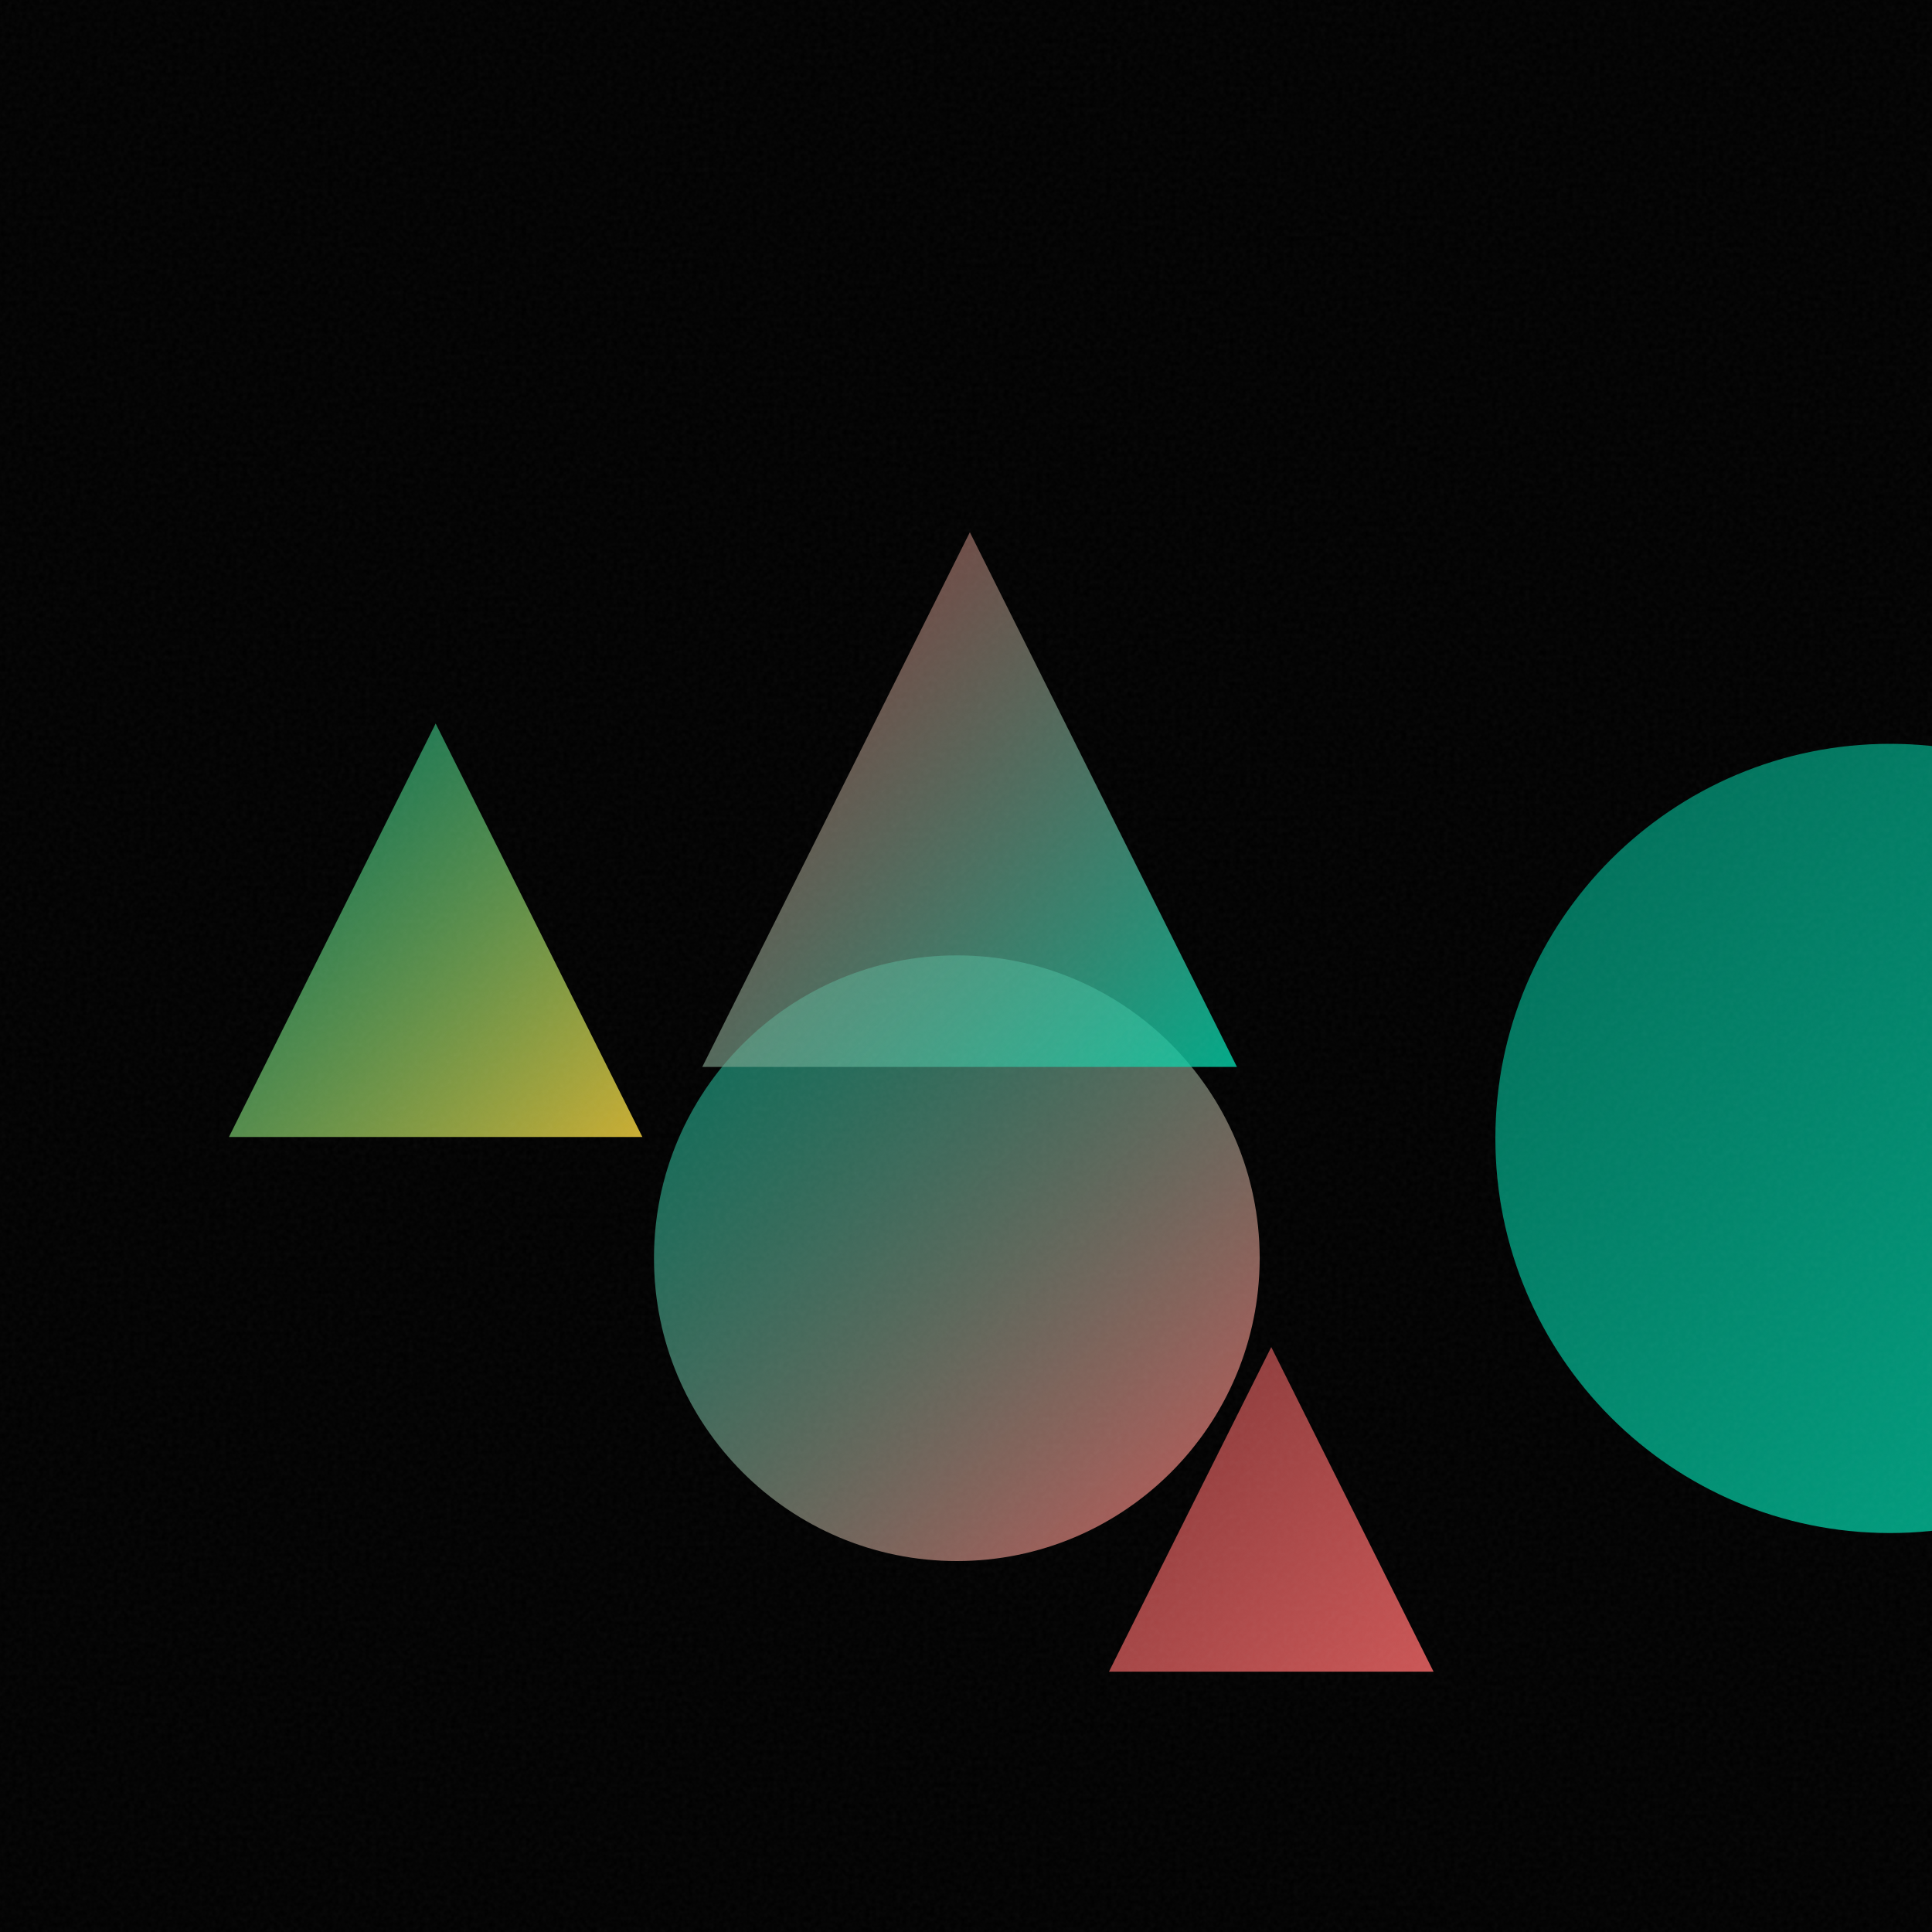
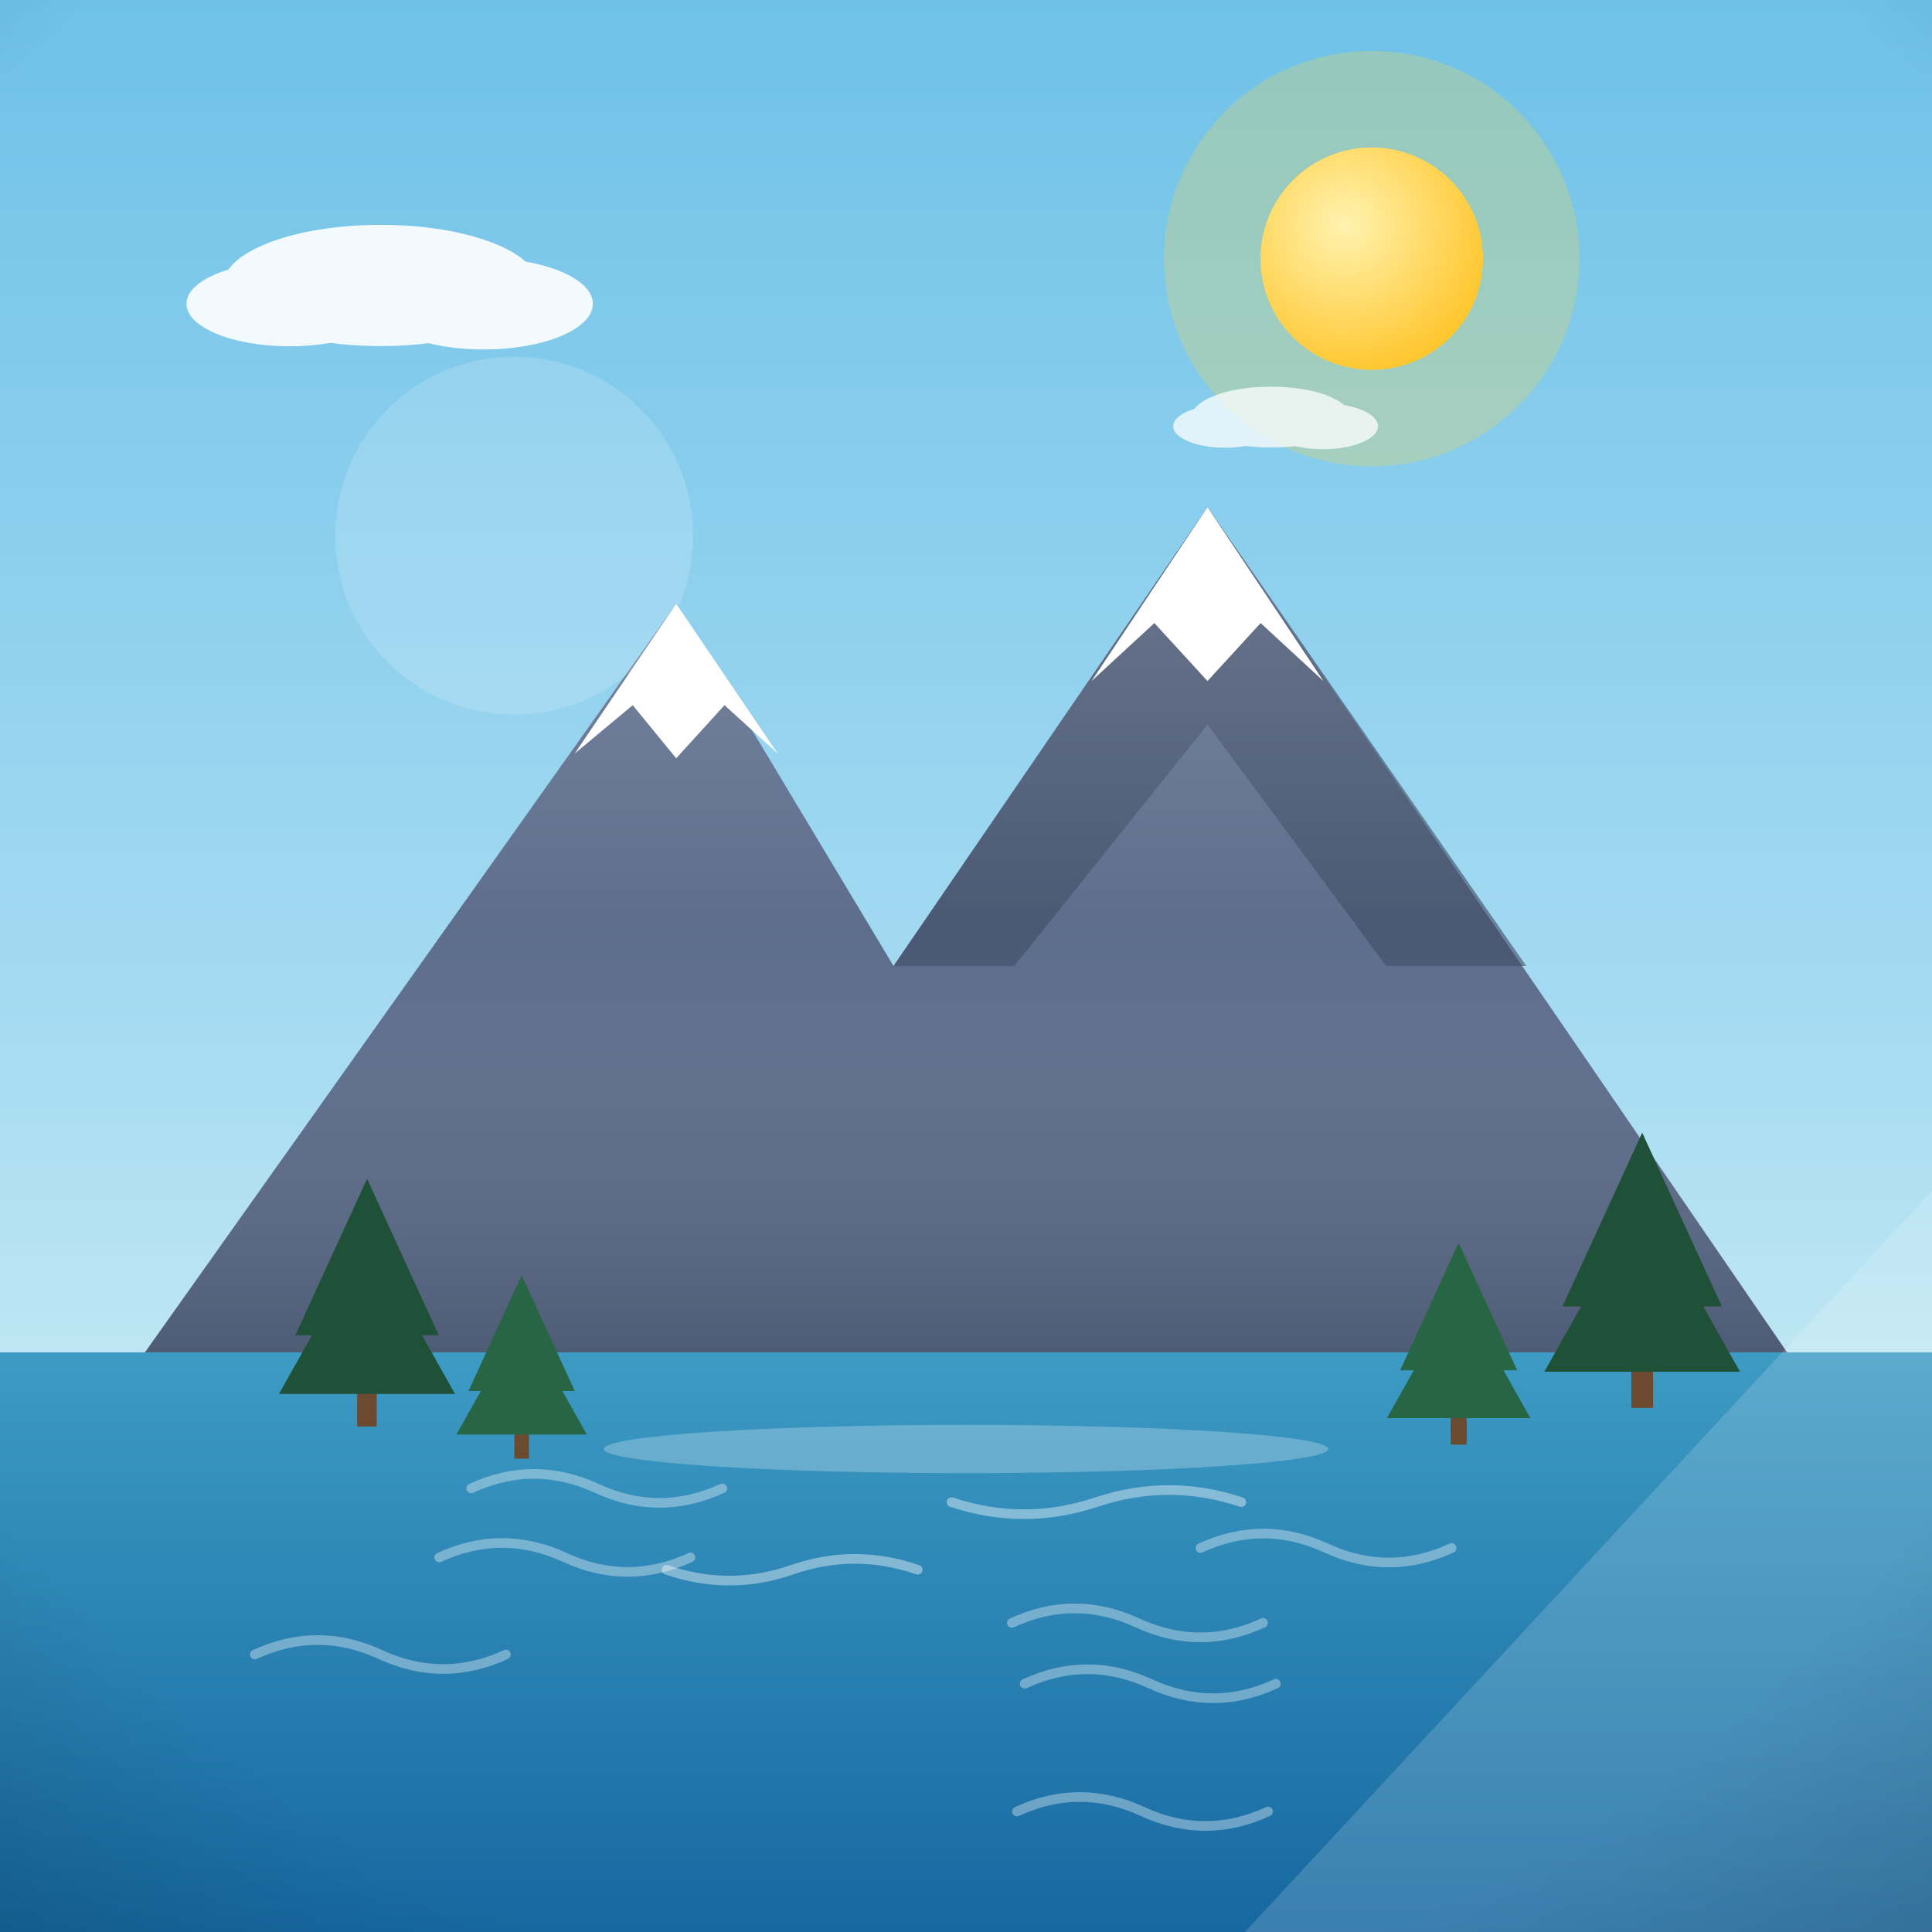
- <svg xmlns="http://www.w3.org/2000/svg" viewBox="0 0 400 400">
+ <svg xmlns="http://www.w3.org/2000/svg" viewBox="0 0 800 800">
  <defs>
-     <linearGradient id="g0" x1="309.6" y1="154.0" x2="473.0" y2="317.4" gradientUnits="userSpaceOnUse">
-       <stop offset="0" stop-color="#00D4AA" stop-opacity="0.5" />
-       <stop offset="1" stop-color="#00D4AA" stop-opacity="0.8" />
+     <linearGradient id="sky" x1="0" y1="0" x2="0" y2="1">
+       <stop offset="0" stop-color="#6ec1e8" />
+       <stop offset="0.55" stop-color="#a8dcf2" />
+       <stop offset="1" stop-color="#eafaf1" />
    </linearGradient>
-     <linearGradient id="g1" x1="135.4" y1="197.8" x2="260.8" y2="323.2" gradientUnits="userSpaceOnUse">
-       <stop offset="0" stop-color="#00D4AA" stop-opacity="0.5" />
-       <stop offset="1" stop-color="#FF6B6B" stop-opacity="0.8" />
+     <radialGradient id="sunG" cx="0.38" cy="0.35" r="0.9">
+       <stop offset="0" stop-color="#fff3b0" />
+       <stop offset="1" stop-color="#ffb703" />
+     </radialGradient>
+     <linearGradient id="ground" x1="0" y1="0" x2="0" y2="1">
+       <stop offset="0" stop-color="#69b06f" />
+       <stop offset="1" stop-color="#3c7a44" />
    </linearGradient>
-     <linearGradient id="g2" x1="47.4" y1="149.8" x2="133.0" y2="235.4" gradientUnits="userSpaceOnUse">
-       <stop offset="0" stop-color="#00D4AA" stop-opacity="0.5" />
-       <stop offset="1" stop-color="#FFD93D" stop-opacity="0.8" />
+     <linearGradient id="sea" x1="0" y1="0" x2="0" y2="1">
+       <stop offset="0" stop-color="#3d9bc4" />
+       <stop offset="1" stop-color="#1668a0" />
    </linearGradient>
-     <linearGradient id="g3" x1="145.4" y1="110.2" x2="256.1" y2="220.9" gradientUnits="userSpaceOnUse">
-       <stop offset="0" stop-color="#FF6B6B" stop-opacity="0.5" />
-       <stop offset="1" stop-color="#00D4AA" stop-opacity="0.8" />
+     <linearGradient id="shade" x1="0" y1="0" x2="0" y2="1">
+       <stop offset="0" stop-color="#ffffff" stop-opacity="0.20" />
+       <stop offset="0.5" stop-color="#ffffff" stop-opacity="0" />
+       <stop offset="1" stop-color="#000000" stop-opacity="0.16" />
    </linearGradient>
-     <linearGradient id="g4" x1="229.6" y1="278.9" x2="296.8" y2="346.1" gradientUnits="userSpaceOnUse">
-       <stop offset="0" stop-color="#FF6B6B" stop-opacity="0.5" />
-       <stop offset="1" stop-color="#FF6B6B" stop-opacity="0.8" />
-     </linearGradient>
-     <filter id="n">
-       <feTurbulence type="fractalNoise" baseFrequency="0.9" numOctaves="2" stitchTiles="stitch" />
-       <feColorMatrix type="saturate" values="0" />
-     </filter>
+     <radialGradient id="vig" cx="0.5" cy="0.42" r="0.85">
+       <stop offset="0.72" stop-color="#000000" stop-opacity="0" />
+       <stop offset="1" stop-color="#000000" stop-opacity="0.20" />
+     </radialGradient>
  </defs>
-   <rect width="400" height="400" fill="#000000" />
-   <circle cx="391.3" cy="235.7" r="81.7" fill="url(#g0)" />
-   <circle cx="198.1" cy="260.5" r="62.7" fill="url(#g1)" />
-   <path d="M 90.2 149.8 L 133.0 235.4 L 47.4 235.4 Z" fill="url(#g2)" />
-   <path d="M 200.8 110.2 L 256.1 220.9 L 145.4 220.9 Z" fill="url(#g3)" />
-   <path d="M 263.2 278.9 L 296.8 346.1 L 229.6 346.1 Z" fill="url(#g4)" />
-   <rect width="400" height="400" filter="url(#n)" opacity="0.05" />
+   <rect width="800" height="800" fill="url(#sky)" />
+   <circle cx="568" cy="107.1" r="86" fill="#ffd93d" opacity="0.25" />
+   <circle cx="568" cy="107.1" r="46" fill="#ffd93d" />
+   <circle cx="568" cy="107.1" r="46" fill="url(#sunG)" />
+   <g fill="#ffffff" opacity="0.9">
+     <ellipse cx="157.6" cy="118.2" rx="65.3" ry="25.1" />
+     <ellipse cx="119.9" cy="125.8" rx="42.7" ry="17.6" />
+     <ellipse cx="200.3" cy="125.8" rx="45.2" ry="18.9" />
+   </g>
+   <g fill="#ffffff" opacity="0.75">
+     <ellipse cx="526.3" cy="172.7" rx="32.9" ry="12.6" />
+     <ellipse cx="507.3" cy="176.5" rx="21.5" ry="8.9" />
+     <ellipse cx="547.8" cy="176.5" rx="22.8" ry="9.5" />
+   </g>
+   <rect y="560" width="800" height="240" fill="url(#sea)" />
+   <path d="M 105.5 685.1 q 26 -12 52 0 q 26 12 52 0" fill="none" stroke="#ffffff" stroke-width="4" stroke-linecap="round" opacity="0.35" />
+   <path d="M 421.1 750.1 q 26 -12 52 0 q 26 12 52 0" fill="none" stroke="#ffffff" stroke-width="4" stroke-linecap="round" opacity="0.35" />
+   <path d="M 181.9 644.9 q 26 -12 52 0 q 26 12 52 0" fill="none" stroke="#ffffff" stroke-width="4" stroke-linecap="round" opacity="0.35" />
+   <path d="M 424.3 697.2 q 26 -12 52 0 q 26 12 52 0" fill="none" stroke="#ffffff" stroke-width="4" stroke-linecap="round" opacity="0.35" />
+   <path d="M 497.1 641 q 26 -12 52 0 q 26 12 52 0" fill="none" stroke="#ffffff" stroke-width="4" stroke-linecap="round" opacity="0.35" />
+   <path d="M 195.1 616.3 q 26 -12 52 0 q 26 12 52 0" fill="none" stroke="#ffffff" stroke-width="4" stroke-linecap="round" opacity="0.35" />
+   <path d="M 419 672 q 26 -12 52 0 q 26 12 52 0" fill="none" stroke="#ffffff" stroke-width="4" stroke-linecap="round" opacity="0.35" />
+   <g transform="translate(400 0) scale(-1 1) translate(-400 0)">
+     <path d="M60 560 L 300 210 L 430 400 L 520 250 L 740 560 Z" fill="#5d6d8c" />
+     <path d="M300 210 L 430 400 L 380 400 L 300 300 L 226 400 L 168 400 Z" fill="#3d4a63" opacity="0.6" />
+     <path d="M252 282 L 300 210 L 348 282 L 322 258 L 300 282 L 278 258 Z" fill="#ffffff" />
+     <path d="M478 312 L 520 250 L 562 312 L 538 292 L 520 314 L 500 292 Z" fill="#ffffff" />
+     <path d="M60 560 L 300 210 L 430 400 L 520 250 L 740 560 Z" fill="url(#shade)" />
+     <g fill="#1f5138">
+       <rect x="115.5" y="556" width="9" height="27" fill="#6b4a2f" />
+       <path d="M 120 469 L 87 541 L 153 541 Z" />
+       <path d="M 120 496 L 79.5 568 L 160.5 568 Z" />
+     </g>
+     <g fill="#276544">
+       <rect x="192.7" y="578.4" width="6.6" height="19.8" fill="#6b4a2f" />
+       <path d="M 196 514.6 L 171.8 567.4 L 220.2 567.4 Z" />
+       <path d="M 196 534.4 L 166.3 587.2 L 225.7 587.2 Z" />
+     </g>
+     <g fill="#1f5138">
+       <rect x="644" y="566.4" width="8.1" height="24.3" fill="#6b4a2f" />
+       <path d="M 648 488.1 L 618.3 552.9 L 677.7 552.9 Z" />
+       <path d="M 648 512.4 L 611.6 577.2 L 684.5 577.2 Z" />
+     </g>
+     <g fill="#276544">
+       <rect x="581" y="586" width="6" height="18" fill="#6b4a2f" />
+       <path d="M 584 528 L 562 576 L 606 576 Z" />
+       <path d="M 584 546 L 557 594 L 611 594 Z" />
+     </g>
+     <ellipse cx="400" cy="600" rx="150" ry="10" fill="#ffffff" opacity="0.25" />
+     <path d="M286 622 q 30 -10 60 0 q 30 10 60 0 M 420 650 q 26 -9 52 0 q 26 9 52 0" stroke="#ffffff" stroke-width="4" fill="none" opacity="0.4" stroke-linecap="round" />
+   </g>
+   <g opacity="0.16">
+     <circle cx="212.9" cy="221.8" r="74.1" fill="#ffffff" />
+     <path d="M 515.5 800 L 800 800 L 800 493.1 Z" fill="#ffffff" />
+   </g>
+   <rect width="800" height="800" fill="url(#vig)" />
</svg>
